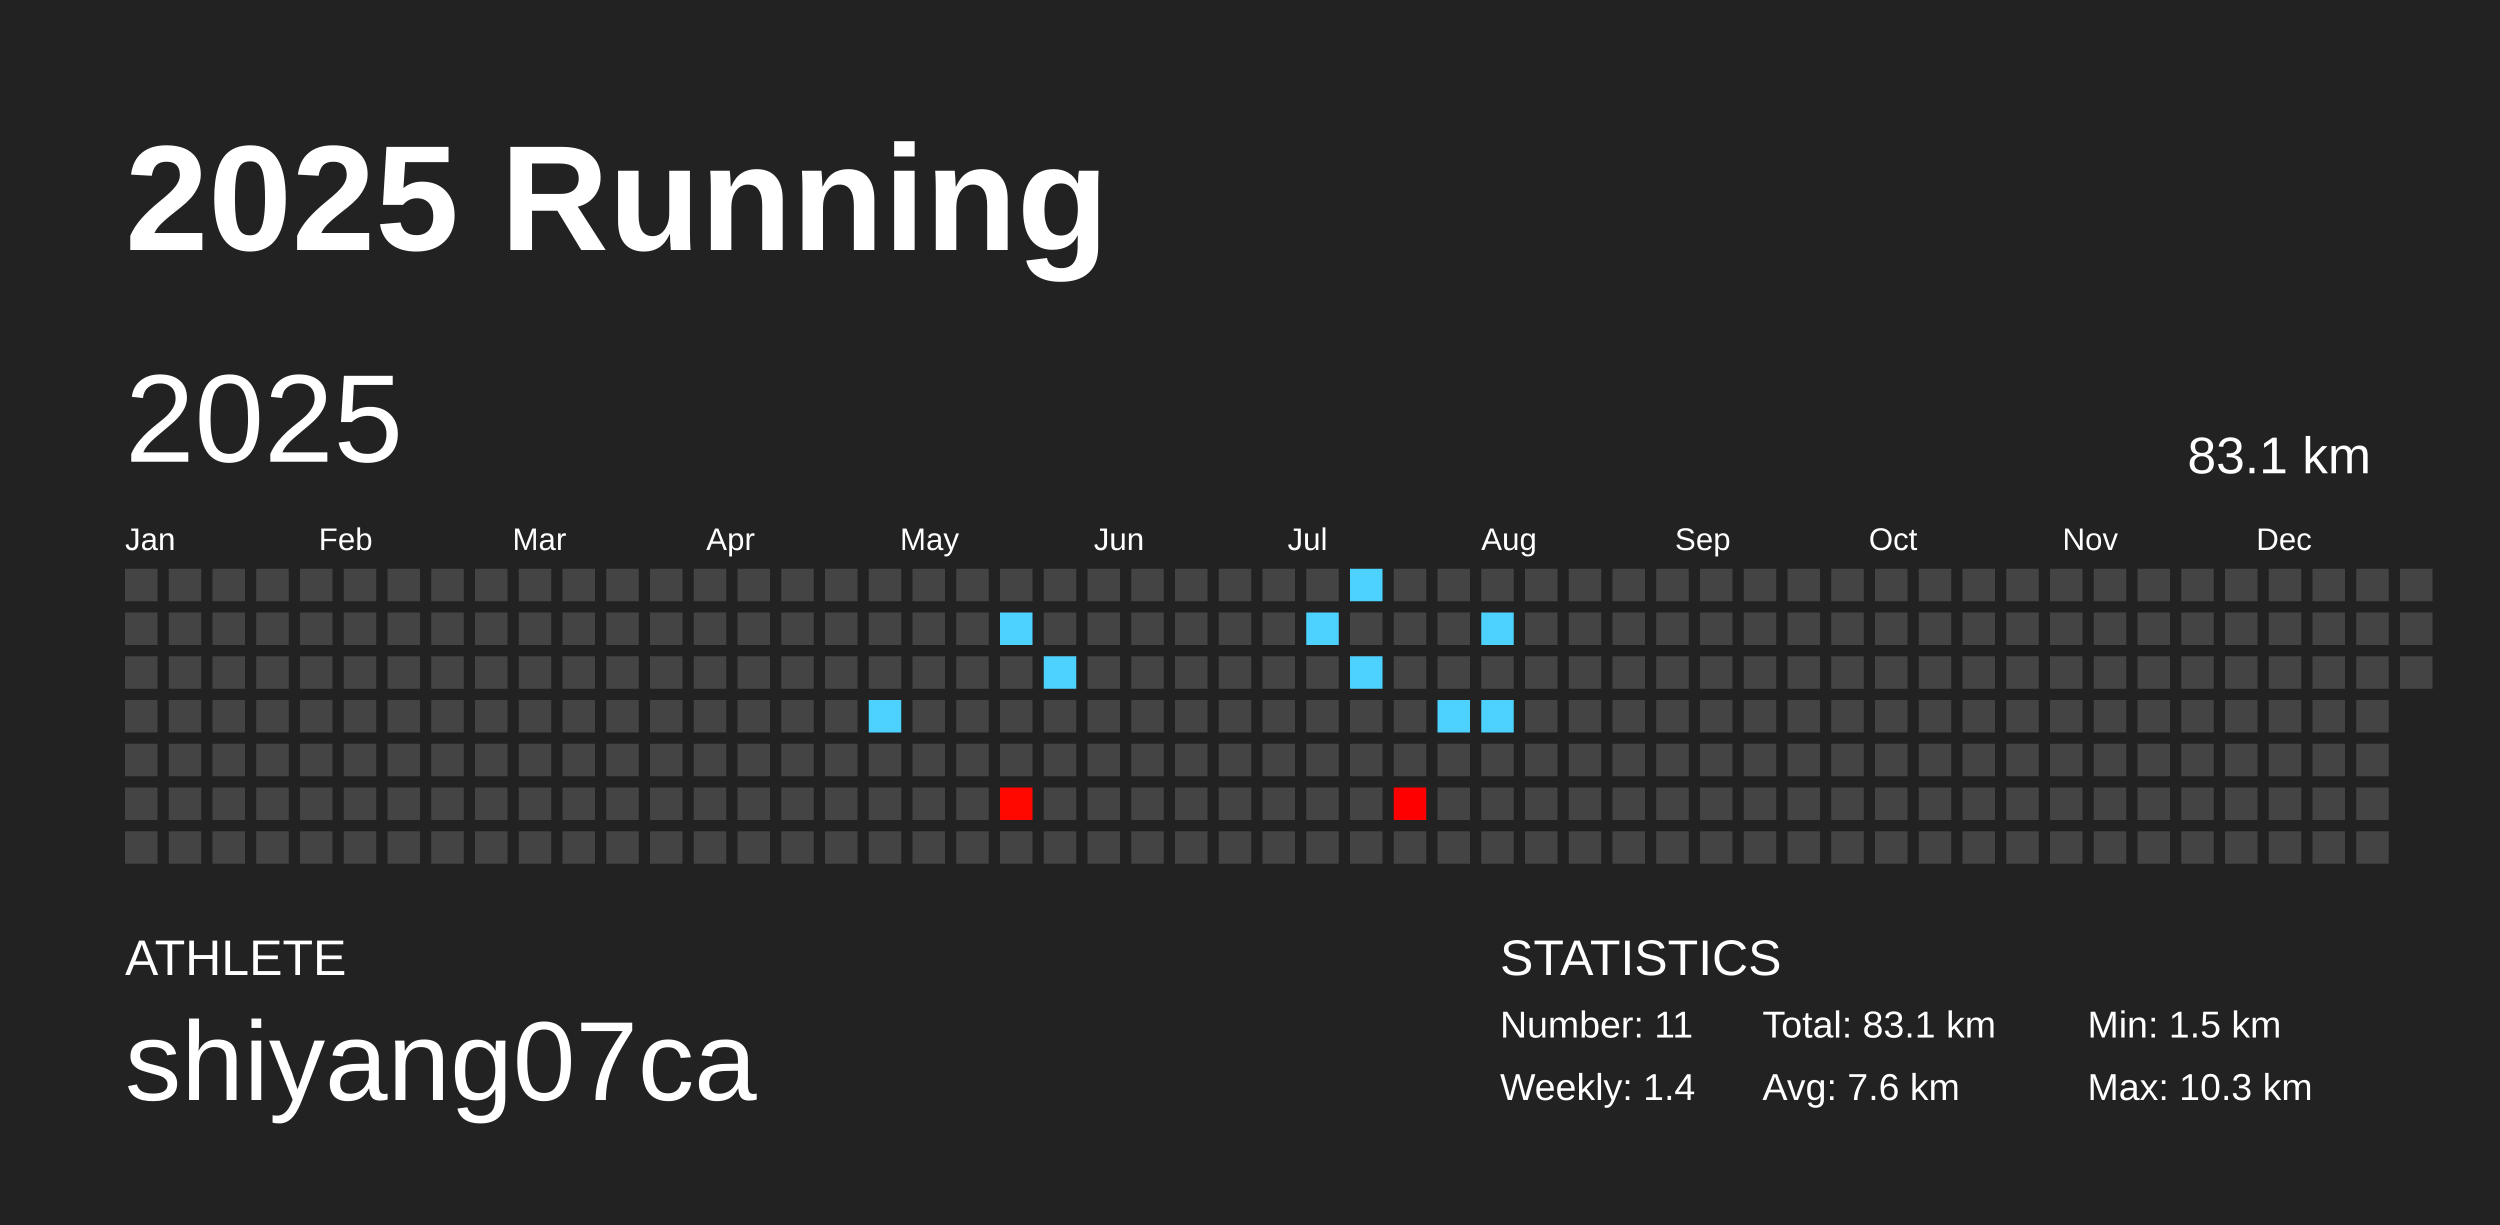
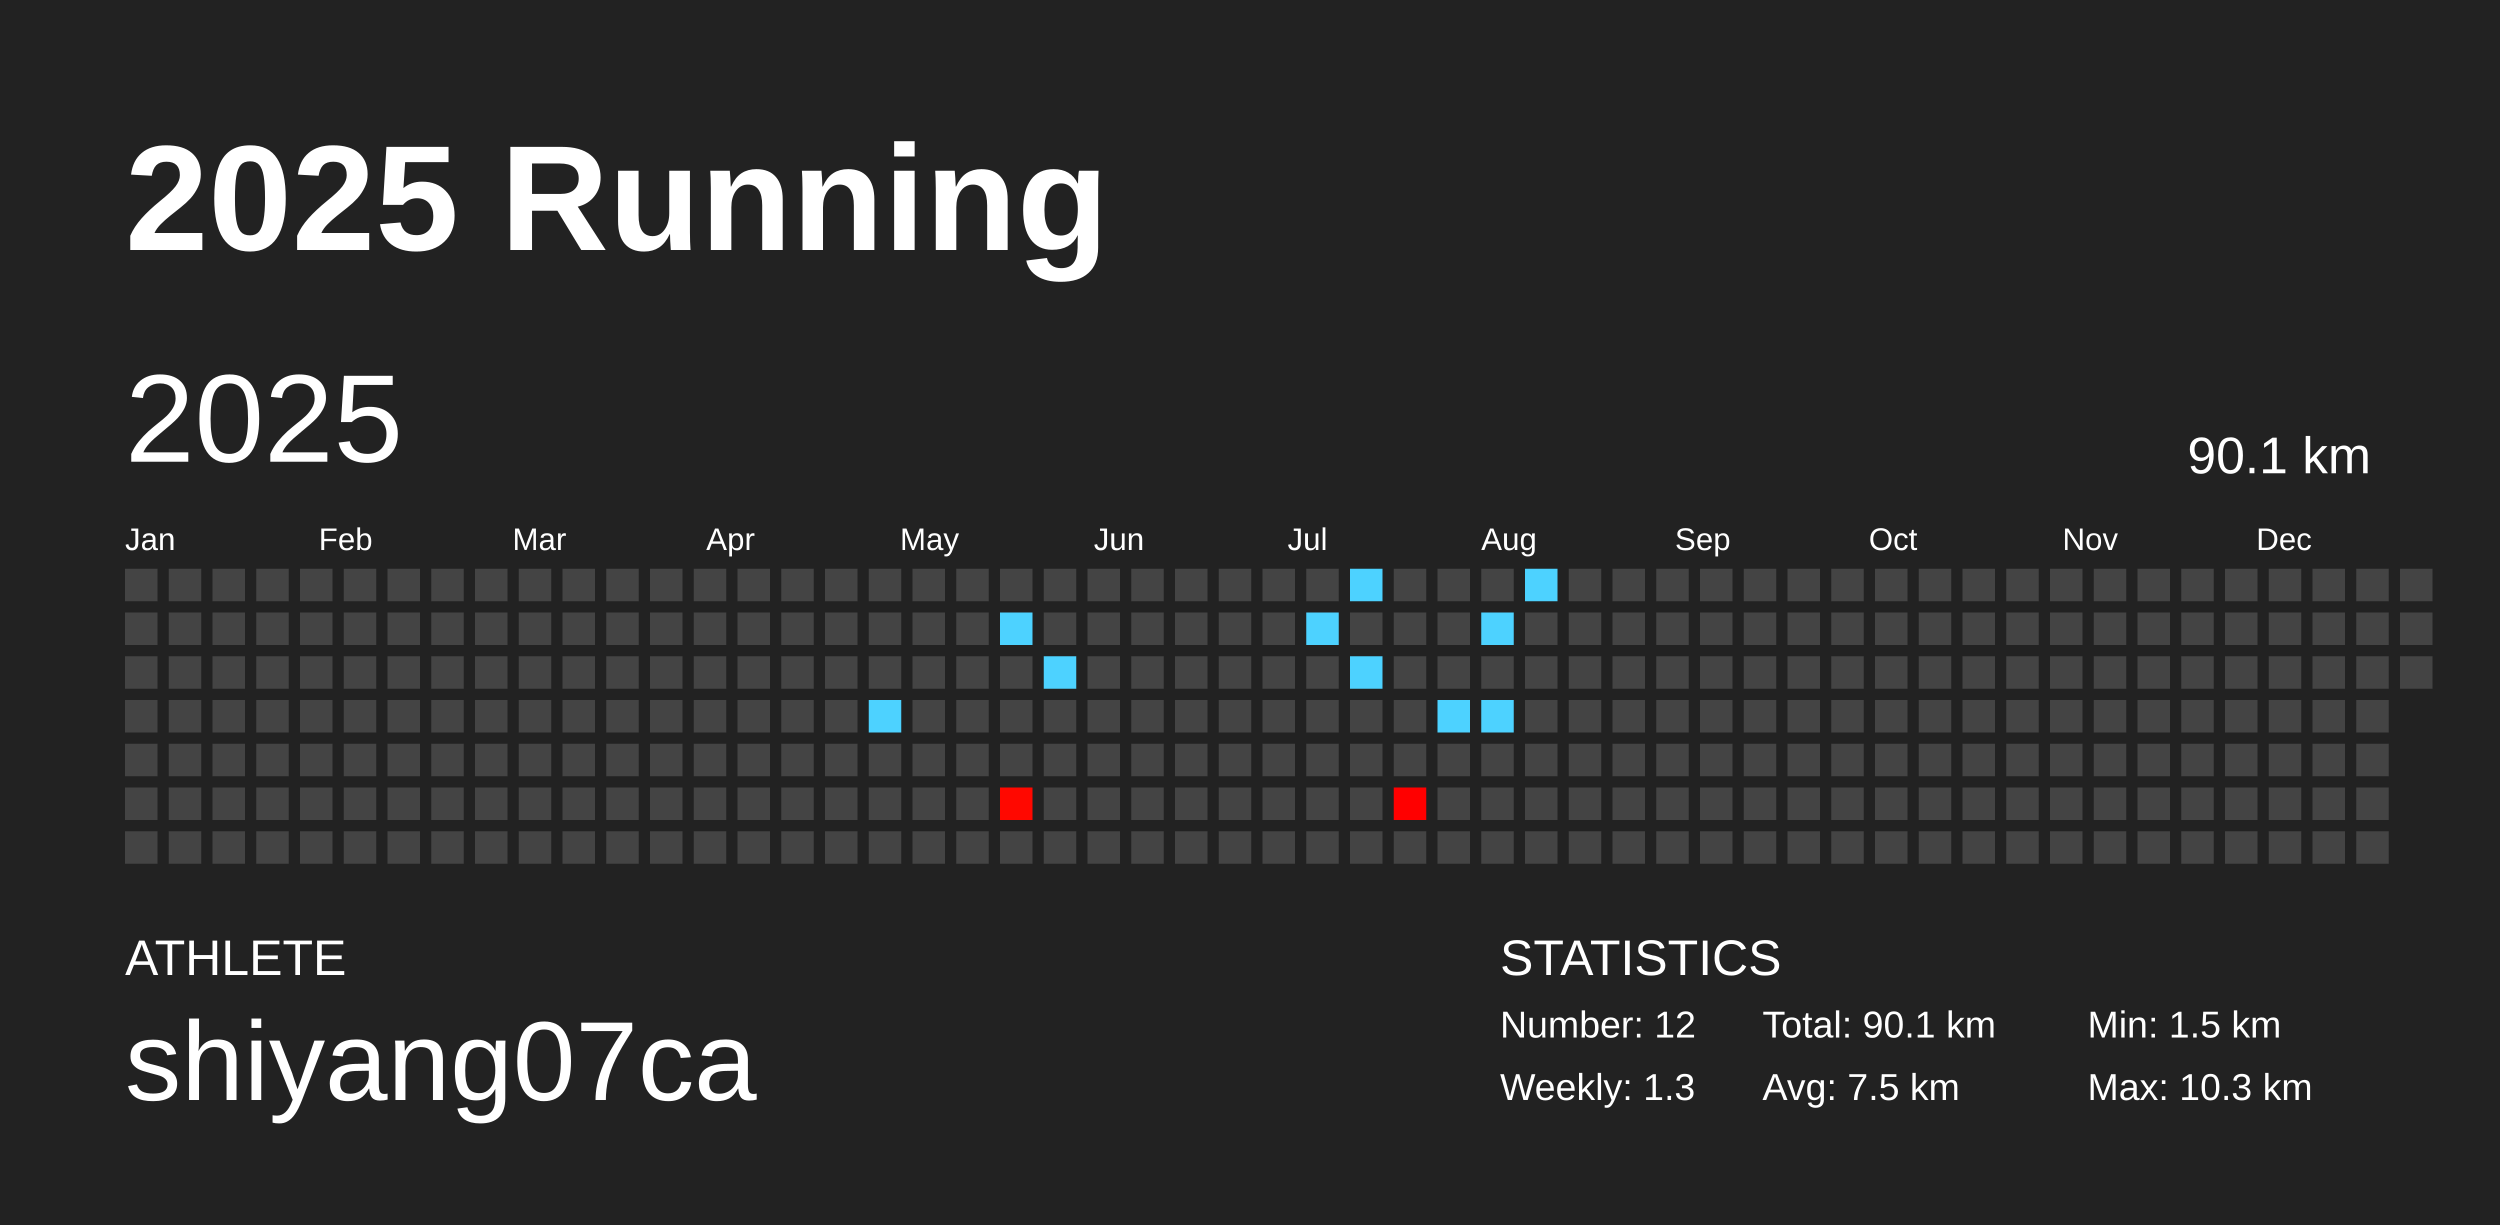
<svg xmlns="http://www.w3.org/2000/svg" baseProfile="full" height="98mm" version="1.1" viewBox="0,0,200,98" width="200mm">
  <defs />
  <rect fill="#222222" height="98" width="200" x="0" y="0" />
  <text fill="#FFFFFF" style="font-size:12px; font-family:Arial; font-weight:bold;" x="10" y="20">2025 Running</text>
  <text fill="#FFFFFF" style="font-size:4px; font-family:Arial" x="10" y="78">ATHLETE</text>
  <text fill="#FFFFFF" style="font-size:9px; font-family:Arial" x="10" y="88">shiyang07ca</text>
  <text fill="#FFFFFF" style="font-size:4px; font-family:Arial" x="120" y="78">STATISTICS</text>
-   <text fill="#FFFFFF" style="font-size:3px; font-family:Arial" x="120" y="83">Number: 11</text>
-   <text fill="#FFFFFF" style="font-size:3px; font-family:Arial" x="120" y="88">Weekly: 1.4</text>
-   <text fill="#FFFFFF" style="font-size:3px; font-family:Arial" x="141" y="83">Total: 83.1 km</text>
-   <text fill="#FFFFFF" style="font-size:3px; font-family:Arial" x="141" y="88">Avg: 7.6 km</text>
+   <text fill="#FFFFFF" style="font-size:3px; font-family:Arial" x="120" y="83">Number: 12</text>
+   <text fill="#FFFFFF" style="font-size:3px; font-family:Arial" x="120" y="88">Weekly: 1.3</text>
+   <text fill="#FFFFFF" style="font-size:3px; font-family:Arial" x="141" y="83">Total: 90.1 km</text>
+   <text fill="#FFFFFF" style="font-size:3px; font-family:Arial" x="141" y="88">Avg: 7.5 km</text>
  <text fill="#FFFFFF" style="font-size:3px; font-family:Arial" x="167" y="83">Min: 1.5 km</text>
  <text fill="#FFFFFF" style="font-size:3px; font-family:Arial" x="167" y="88">Max: 10.3 km</text>
  <text dominant-baseline="hanging" fill="#FFFFFF" style="font-size:10.0px; font-family:Arial;" x="10" y="30">2025</text>
-   <text dominant-baseline="hanging" fill="#FFFFFF" style="font-size:4.125px; font-family:Arial;" x="175" y="35">83.1 km</text>
+   <text dominant-baseline="hanging" fill="#FFFFFF" style="font-size:4.125px; font-family:Arial;" x="175" y="35">90.1 km</text>
  <text fill="#FFFFFF" style="font-size:2.5px; font-family:Arial" x="10.0" y="44">Jan</text>
  <text fill="#FFFFFF" style="font-size:2.5px; font-family:Arial" x="25.5" y="44">Feb</text>
  <text fill="#FFFFFF" style="font-size:2.5px; font-family:Arial" x="41.0" y="44">Mar</text>
  <text fill="#FFFFFF" style="font-size:2.5px; font-family:Arial" x="56.5" y="44">Apr</text>
  <text fill="#FFFFFF" style="font-size:2.5px; font-family:Arial" x="72.0" y="44">May</text>
  <text fill="#FFFFFF" style="font-size:2.5px; font-family:Arial" x="87.5" y="44">Jun</text>
  <text fill="#FFFFFF" style="font-size:2.5px; font-family:Arial" x="103.0" y="44">Jul</text>
  <text fill="#FFFFFF" style="font-size:2.5px; font-family:Arial" x="118.5" y="44">Aug</text>
  <text fill="#FFFFFF" style="font-size:2.5px; font-family:Arial" x="134.0" y="44">Sep</text>
  <text fill="#FFFFFF" style="font-size:2.5px; font-family:Arial" x="149.5" y="44">Oct</text>
  <text fill="#FFFFFF" style="font-size:2.5px; font-family:Arial" x="165.0" y="44">Nov</text>
  <text fill="#FFFFFF" style="font-size:2.5px; font-family:Arial" x="180.5" y="44">Dec</text>
  <rect fill="#444444" height="2.6" width="2.6" x="10.0" y="45.5" />
  <rect fill="#444444" height="2.6" width="2.6" x="10.0" y="49.0" />
  <rect fill="#444444" height="2.6" width="2.6" x="10.0" y="52.5" />
  <rect fill="#444444" height="2.6" width="2.6" x="10.0" y="56.0" />
  <rect fill="#444444" height="2.6" width="2.6" x="10.0" y="59.5" />
  <rect fill="#444444" height="2.6" width="2.6" x="10.0" y="63.0" />
  <rect fill="#444444" height="2.6" width="2.6" x="10.0" y="66.5" />
  <rect fill="#444444" height="2.6" width="2.6" x="13.5" y="45.5" />
  <rect fill="#444444" height="2.6" width="2.6" x="13.5" y="49.0" />
  <rect fill="#444444" height="2.6" width="2.6" x="13.5" y="52.5" />
  <rect fill="#444444" height="2.6" width="2.6" x="13.5" y="56.0" />
  <rect fill="#444444" height="2.6" width="2.6" x="13.5" y="59.5" />
  <rect fill="#444444" height="2.6" width="2.6" x="13.5" y="63.0" />
  <rect fill="#444444" height="2.6" width="2.6" x="13.5" y="66.5" />
  <rect fill="#444444" height="2.6" width="2.6" x="17.0" y="45.5" />
  <rect fill="#444444" height="2.6" width="2.6" x="17.0" y="49.0" />
  <rect fill="#444444" height="2.6" width="2.6" x="17.0" y="52.5" />
  <rect fill="#444444" height="2.6" width="2.6" x="17.0" y="56.0" />
  <rect fill="#444444" height="2.6" width="2.6" x="17.0" y="59.5" />
  <rect fill="#444444" height="2.6" width="2.6" x="17.0" y="63.0" />
  <rect fill="#444444" height="2.6" width="2.6" x="17.0" y="66.5" />
  <rect fill="#444444" height="2.6" width="2.6" x="20.5" y="45.5" />
  <rect fill="#444444" height="2.6" width="2.6" x="20.5" y="49.0" />
  <rect fill="#444444" height="2.6" width="2.6" x="20.5" y="52.5" />
  <rect fill="#444444" height="2.6" width="2.6" x="20.5" y="56.0" />
  <rect fill="#444444" height="2.6" width="2.6" x="20.5" y="59.5" />
  <rect fill="#444444" height="2.6" width="2.6" x="20.5" y="63.0" />
  <rect fill="#444444" height="2.6" width="2.6" x="20.5" y="66.5" />
  <rect fill="#444444" height="2.6" width="2.6" x="24.0" y="45.5" />
  <rect fill="#444444" height="2.6" width="2.6" x="24.0" y="49.0" />
  <rect fill="#444444" height="2.6" width="2.6" x="24.0" y="52.5" />
  <rect fill="#444444" height="2.6" width="2.6" x="24.0" y="56.0" />
  <rect fill="#444444" height="2.6" width="2.6" x="24.0" y="59.5" />
  <rect fill="#444444" height="2.6" width="2.6" x="24.0" y="63.0" />
  <rect fill="#444444" height="2.6" width="2.6" x="24.0" y="66.5" />
  <rect fill="#444444" height="2.6" width="2.6" x="27.5" y="45.5" />
  <rect fill="#444444" height="2.6" width="2.6" x="27.5" y="49.0" />
  <rect fill="#444444" height="2.6" width="2.6" x="27.5" y="52.5" />
  <rect fill="#444444" height="2.6" width="2.6" x="27.5" y="56.0" />
  <rect fill="#444444" height="2.6" width="2.6" x="27.5" y="59.5" />
  <rect fill="#444444" height="2.6" width="2.6" x="27.5" y="63.0" />
  <rect fill="#444444" height="2.6" width="2.6" x="27.5" y="66.5" />
  <rect fill="#444444" height="2.6" width="2.6" x="31.0" y="45.5" />
  <rect fill="#444444" height="2.6" width="2.6" x="31.0" y="49.0" />
  <rect fill="#444444" height="2.6" width="2.6" x="31.0" y="52.5" />
  <rect fill="#444444" height="2.6" width="2.6" x="31.0" y="56.0" />
  <rect fill="#444444" height="2.6" width="2.6" x="31.0" y="59.5" />
  <rect fill="#444444" height="2.6" width="2.6" x="31.0" y="63.0" />
  <rect fill="#444444" height="2.6" width="2.6" x="31.0" y="66.5" />
  <rect fill="#444444" height="2.6" width="2.6" x="34.5" y="45.5" />
  <rect fill="#444444" height="2.6" width="2.6" x="34.5" y="49.0" />
  <rect fill="#444444" height="2.6" width="2.6" x="34.5" y="52.5" />
  <rect fill="#444444" height="2.6" width="2.6" x="34.5" y="56.0" />
  <rect fill="#444444" height="2.6" width="2.6" x="34.5" y="59.5" />
  <rect fill="#444444" height="2.6" width="2.6" x="34.5" y="63.0" />
  <rect fill="#444444" height="2.6" width="2.6" x="34.5" y="66.5" />
  <rect fill="#444444" height="2.6" width="2.6" x="38.0" y="45.5" />
  <rect fill="#444444" height="2.6" width="2.6" x="38.0" y="49.0" />
  <rect fill="#444444" height="2.6" width="2.6" x="38.0" y="52.5" />
  <rect fill="#444444" height="2.6" width="2.6" x="38.0" y="56.0" />
  <rect fill="#444444" height="2.6" width="2.6" x="38.0" y="59.5" />
  <rect fill="#444444" height="2.6" width="2.6" x="38.0" y="63.0" />
  <rect fill="#444444" height="2.6" width="2.6" x="38.0" y="66.5" />
  <rect fill="#444444" height="2.6" width="2.6" x="41.5" y="45.5" />
  <rect fill="#444444" height="2.6" width="2.6" x="41.5" y="49.0" />
  <rect fill="#444444" height="2.6" width="2.6" x="41.5" y="52.5" />
  <rect fill="#444444" height="2.6" width="2.6" x="41.5" y="56.0" />
  <rect fill="#444444" height="2.6" width="2.6" x="41.5" y="59.5" />
  <rect fill="#444444" height="2.6" width="2.6" x="41.5" y="63.0" />
  <rect fill="#444444" height="2.6" width="2.6" x="41.5" y="66.5" />
  <rect fill="#444444" height="2.6" width="2.6" x="45.0" y="45.5" />
  <rect fill="#444444" height="2.6" width="2.6" x="45.0" y="49.0" />
  <rect fill="#444444" height="2.6" width="2.6" x="45.0" y="52.5" />
  <rect fill="#444444" height="2.6" width="2.6" x="45.0" y="56.0" />
  <rect fill="#444444" height="2.6" width="2.6" x="45.0" y="59.5" />
  <rect fill="#444444" height="2.6" width="2.6" x="45.0" y="63.0" />
  <rect fill="#444444" height="2.6" width="2.6" x="45.0" y="66.5" />
  <rect fill="#444444" height="2.6" width="2.6" x="48.5" y="45.5" />
  <rect fill="#444444" height="2.6" width="2.6" x="48.5" y="49.0" />
  <rect fill="#444444" height="2.6" width="2.6" x="48.5" y="52.5" />
  <rect fill="#444444" height="2.6" width="2.6" x="48.5" y="56.0" />
  <rect fill="#444444" height="2.6" width="2.6" x="48.5" y="59.5" />
  <rect fill="#444444" height="2.6" width="2.6" x="48.5" y="63.0" />
  <rect fill="#444444" height="2.6" width="2.6" x="48.5" y="66.5" />
  <rect fill="#444444" height="2.6" width="2.6" x="52.0" y="45.5" />
  <rect fill="#444444" height="2.6" width="2.6" x="52.0" y="49.0" />
  <rect fill="#444444" height="2.6" width="2.6" x="52.0" y="52.5" />
  <rect fill="#444444" height="2.6" width="2.6" x="52.0" y="56.0" />
  <rect fill="#444444" height="2.6" width="2.6" x="52.0" y="59.5" />
  <rect fill="#444444" height="2.6" width="2.6" x="52.0" y="63.0" />
  <rect fill="#444444" height="2.6" width="2.6" x="52.0" y="66.5" />
  <rect fill="#444444" height="2.6" width="2.6" x="55.5" y="45.5" />
  <rect fill="#444444" height="2.6" width="2.6" x="55.5" y="49.0" />
  <rect fill="#444444" height="2.6" width="2.6" x="55.5" y="52.5" />
  <rect fill="#444444" height="2.6" width="2.6" x="55.5" y="56.0" />
  <rect fill="#444444" height="2.6" width="2.6" x="55.5" y="59.5" />
  <rect fill="#444444" height="2.6" width="2.6" x="55.5" y="63.0" />
  <rect fill="#444444" height="2.6" width="2.6" x="55.5" y="66.5" />
  <rect fill="#444444" height="2.6" width="2.6" x="59.0" y="45.5" />
  <rect fill="#444444" height="2.6" width="2.6" x="59.0" y="49.0" />
  <rect fill="#444444" height="2.6" width="2.6" x="59.0" y="52.5" />
  <rect fill="#444444" height="2.6" width="2.6" x="59.0" y="56.0" />
  <rect fill="#444444" height="2.6" width="2.6" x="59.0" y="59.5" />
  <rect fill="#444444" height="2.6" width="2.6" x="59.0" y="63.0" />
  <rect fill="#444444" height="2.6" width="2.6" x="59.0" y="66.5" />
  <rect fill="#444444" height="2.6" width="2.6" x="62.5" y="45.5" />
  <rect fill="#444444" height="2.6" width="2.6" x="62.5" y="49.0" />
  <rect fill="#444444" height="2.6" width="2.6" x="62.5" y="52.5" />
  <rect fill="#444444" height="2.6" width="2.6" x="62.5" y="56.0" />
  <rect fill="#444444" height="2.6" width="2.6" x="62.5" y="59.5" />
  <rect fill="#444444" height="2.6" width="2.6" x="62.5" y="63.0" />
  <rect fill="#444444" height="2.6" width="2.6" x="62.5" y="66.5" />
  <rect fill="#444444" height="2.6" width="2.6" x="66.0" y="45.5" />
  <rect fill="#444444" height="2.6" width="2.6" x="66.0" y="49.0" />
  <rect fill="#444444" height="2.6" width="2.6" x="66.0" y="52.5" />
  <rect fill="#444444" height="2.6" width="2.6" x="66.0" y="56.0" />
  <rect fill="#444444" height="2.6" width="2.6" x="66.0" y="59.5" />
  <rect fill="#444444" height="2.6" width="2.6" x="66.0" y="63.0" />
  <rect fill="#444444" height="2.6" width="2.6" x="66.0" y="66.5" />
  <rect fill="#444444" height="2.6" width="2.6" x="69.5" y="45.5" />
  <rect fill="#444444" height="2.6" width="2.6" x="69.5" y="49.0" />
  <rect fill="#444444" height="2.6" width="2.6" x="69.5" y="52.5" />
  <rect fill="#4dd2ff" height="2.6" width="2.6" x="69.5" y="56.0" />
  <rect fill="#444444" height="2.6" width="2.6" x="69.5" y="59.5" />
  <rect fill="#444444" height="2.6" width="2.6" x="69.5" y="63.0" />
  <rect fill="#444444" height="2.6" width="2.6" x="69.5" y="66.5" />
  <rect fill="#444444" height="2.6" width="2.6" x="73.0" y="45.5" />
  <rect fill="#444444" height="2.6" width="2.6" x="73.0" y="49.0" />
  <rect fill="#444444" height="2.6" width="2.6" x="73.0" y="52.5" />
  <rect fill="#444444" height="2.6" width="2.6" x="73.0" y="56.0" />
  <rect fill="#444444" height="2.6" width="2.6" x="73.0" y="59.5" />
  <rect fill="#444444" height="2.6" width="2.6" x="73.0" y="63.0" />
  <rect fill="#444444" height="2.6" width="2.6" x="73.0" y="66.5" />
  <rect fill="#444444" height="2.6" width="2.6" x="76.5" y="45.5" />
  <rect fill="#444444" height="2.6" width="2.6" x="76.5" y="49.0" />
  <rect fill="#444444" height="2.6" width="2.6" x="76.5" y="52.5" />
  <rect fill="#444444" height="2.6" width="2.6" x="76.5" y="56.0" />
  <rect fill="#444444" height="2.6" width="2.6" x="76.5" y="59.5" />
  <rect fill="#444444" height="2.6" width="2.6" x="76.5" y="63.0" />
  <rect fill="#444444" height="2.6" width="2.6" x="76.5" y="66.5" />
  <rect fill="#444444" height="2.6" width="2.6" x="80.0" y="45.5" />
  <rect fill="#4dd2ff" height="2.6" width="2.6" x="80.0" y="49.0" />
  <rect fill="#444444" height="2.6" width="2.6" x="80.0" y="52.5" />
  <rect fill="#444444" height="2.6" width="2.6" x="80.0" y="56.0" />
  <rect fill="#444444" height="2.6" width="2.6" x="80.0" y="59.5" />
  <rect fill="#ff0800" height="2.6" width="2.6" x="80.0" y="63.0" />
  <rect fill="#444444" height="2.6" width="2.6" x="80.0" y="66.5" />
  <rect fill="#444444" height="2.6" width="2.6" x="83.5" y="45.5" />
  <rect fill="#444444" height="2.6" width="2.6" x="83.5" y="49.0" />
  <rect fill="#4dd2ff" height="2.6" width="2.6" x="83.5" y="52.5" />
  <rect fill="#444444" height="2.6" width="2.6" x="83.5" y="56.0" />
  <rect fill="#444444" height="2.6" width="2.6" x="83.5" y="59.5" />
  <rect fill="#444444" height="2.6" width="2.6" x="83.5" y="63.0" />
  <rect fill="#444444" height="2.6" width="2.6" x="83.5" y="66.5" />
  <rect fill="#444444" height="2.6" width="2.6" x="87.0" y="45.5" />
  <rect fill="#444444" height="2.6" width="2.6" x="87.0" y="49.0" />
  <rect fill="#444444" height="2.6" width="2.6" x="87.0" y="52.5" />
  <rect fill="#444444" height="2.6" width="2.6" x="87.0" y="56.0" />
  <rect fill="#444444" height="2.6" width="2.6" x="87.0" y="59.5" />
  <rect fill="#444444" height="2.6" width="2.6" x="87.0" y="63.0" />
  <rect fill="#444444" height="2.6" width="2.6" x="87.0" y="66.5" />
  <rect fill="#444444" height="2.6" width="2.6" x="90.5" y="45.5" />
  <rect fill="#444444" height="2.6" width="2.6" x="90.5" y="49.0" />
  <rect fill="#444444" height="2.6" width="2.6" x="90.5" y="52.5" />
  <rect fill="#444444" height="2.6" width="2.6" x="90.5" y="56.0" />
  <rect fill="#444444" height="2.6" width="2.6" x="90.5" y="59.5" />
  <rect fill="#444444" height="2.6" width="2.6" x="90.5" y="63.0" />
  <rect fill="#444444" height="2.6" width="2.6" x="90.5" y="66.5" />
  <rect fill="#444444" height="2.6" width="2.6" x="94.0" y="45.5" />
  <rect fill="#444444" height="2.6" width="2.6" x="94.0" y="49.0" />
  <rect fill="#444444" height="2.6" width="2.6" x="94.0" y="52.5" />
  <rect fill="#444444" height="2.6" width="2.6" x="94.0" y="56.0" />
  <rect fill="#444444" height="2.6" width="2.6" x="94.0" y="59.5" />
  <rect fill="#444444" height="2.6" width="2.6" x="94.0" y="63.0" />
  <rect fill="#444444" height="2.6" width="2.6" x="94.0" y="66.5" />
  <rect fill="#444444" height="2.6" width="2.6" x="97.5" y="45.5" />
  <rect fill="#444444" height="2.6" width="2.6" x="97.5" y="49.0" />
  <rect fill="#444444" height="2.6" width="2.6" x="97.5" y="52.5" />
  <rect fill="#444444" height="2.6" width="2.6" x="97.5" y="56.0" />
  <rect fill="#444444" height="2.6" width="2.6" x="97.5" y="59.5" />
  <rect fill="#444444" height="2.6" width="2.6" x="97.5" y="63.0" />
  <rect fill="#444444" height="2.6" width="2.6" x="97.5" y="66.5" />
  <rect fill="#444444" height="2.6" width="2.6" x="101.0" y="45.5" />
  <rect fill="#444444" height="2.6" width="2.6" x="101.0" y="49.0" />
  <rect fill="#444444" height="2.6" width="2.6" x="101.0" y="52.5" />
  <rect fill="#444444" height="2.6" width="2.6" x="101.0" y="56.0" />
  <rect fill="#444444" height="2.6" width="2.6" x="101.0" y="59.5" />
  <rect fill="#444444" height="2.6" width="2.6" x="101.0" y="63.0" />
  <rect fill="#444444" height="2.6" width="2.6" x="101.0" y="66.5" />
  <rect fill="#444444" height="2.6" width="2.6" x="104.5" y="45.5" />
  <rect fill="#4dd2ff" height="2.6" width="2.6" x="104.5" y="49.0" />
  <rect fill="#444444" height="2.6" width="2.6" x="104.5" y="52.5" />
  <rect fill="#444444" height="2.6" width="2.6" x="104.5" y="56.0" />
  <rect fill="#444444" height="2.6" width="2.6" x="104.5" y="59.5" />
  <rect fill="#444444" height="2.6" width="2.6" x="104.5" y="63.0" />
  <rect fill="#444444" height="2.6" width="2.6" x="104.5" y="66.5" />
  <rect fill="#4dd2ff" height="2.6" width="2.6" x="108.0" y="45.5" />
  <rect fill="#444444" height="2.6" width="2.6" x="108.0" y="49.0" />
  <rect fill="#4dd2ff" height="2.6" width="2.6" x="108.0" y="52.5" />
  <rect fill="#444444" height="2.6" width="2.6" x="108.0" y="56.0" />
  <rect fill="#444444" height="2.6" width="2.6" x="108.0" y="59.5" />
  <rect fill="#444444" height="2.6" width="2.6" x="108.0" y="63.0" />
  <rect fill="#444444" height="2.6" width="2.6" x="108.0" y="66.5" />
  <rect fill="#444444" height="2.6" width="2.6" x="111.5" y="45.5" />
  <rect fill="#444444" height="2.6" width="2.6" x="111.5" y="49.0" />
  <rect fill="#444444" height="2.6" width="2.6" x="111.5" y="52.5" />
  <rect fill="#444444" height="2.6" width="2.6" x="111.5" y="56.0" />
  <rect fill="#444444" height="2.6" width="2.6" x="111.5" y="59.5" />
  <rect fill="#ff0000" height="2.6" width="2.6" x="111.5" y="63.0" />
  <rect fill="#444444" height="2.6" width="2.6" x="111.5" y="66.5" />
  <rect fill="#444444" height="2.6" width="2.6" x="115.0" y="45.5" />
  <rect fill="#444444" height="2.6" width="2.6" x="115.0" y="49.0" />
  <rect fill="#444444" height="2.6" width="2.6" x="115.0" y="52.5" />
  <rect fill="#4dd2ff" height="2.6" width="2.6" x="115.0" y="56.0" />
  <rect fill="#444444" height="2.6" width="2.6" x="115.0" y="59.5" />
  <rect fill="#444444" height="2.6" width="2.6" x="115.0" y="63.0" />
  <rect fill="#444444" height="2.6" width="2.6" x="115.0" y="66.5" />
  <rect fill="#444444" height="2.6" width="2.6" x="118.5" y="45.5" />
  <rect fill="#4dd2ff" height="2.6" width="2.6" x="118.5" y="49.0" />
  <rect fill="#444444" height="2.6" width="2.6" x="118.5" y="52.5" />
  <rect fill="#4dd2ff" height="2.6" width="2.6" x="118.5" y="56.0" />
  <rect fill="#444444" height="2.6" width="2.6" x="118.5" y="59.5" />
  <rect fill="#444444" height="2.6" width="2.6" x="118.5" y="63.0" />
  <rect fill="#444444" height="2.6" width="2.6" x="118.5" y="66.5" />
-   <rect fill="#444444" height="2.6" width="2.6" x="122.0" y="45.5" />
+   <rect fill="#4dd2ff" height="2.6" width="2.6" x="122.0" y="45.5" />
  <rect fill="#444444" height="2.6" width="2.6" x="122.0" y="49.0" />
  <rect fill="#444444" height="2.6" width="2.6" x="122.0" y="52.5" />
  <rect fill="#444444" height="2.6" width="2.6" x="122.0" y="56.0" />
  <rect fill="#444444" height="2.6" width="2.6" x="122.0" y="59.5" />
  <rect fill="#444444" height="2.6" width="2.6" x="122.0" y="63.0" />
  <rect fill="#444444" height="2.6" width="2.6" x="122.0" y="66.5" />
  <rect fill="#444444" height="2.6" width="2.6" x="125.5" y="45.5" />
  <rect fill="#444444" height="2.6" width="2.6" x="125.5" y="49.0" />
  <rect fill="#444444" height="2.6" width="2.6" x="125.5" y="52.5" />
  <rect fill="#444444" height="2.6" width="2.6" x="125.5" y="56.0" />
  <rect fill="#444444" height="2.6" width="2.6" x="125.5" y="59.5" />
  <rect fill="#444444" height="2.6" width="2.6" x="125.5" y="63.0" />
  <rect fill="#444444" height="2.6" width="2.6" x="125.5" y="66.5" />
  <rect fill="#444444" height="2.6" width="2.6" x="129.0" y="45.5" />
  <rect fill="#444444" height="2.6" width="2.6" x="129.0" y="49.0" />
  <rect fill="#444444" height="2.6" width="2.6" x="129.0" y="52.5" />
  <rect fill="#444444" height="2.6" width="2.6" x="129.0" y="56.0" />
  <rect fill="#444444" height="2.6" width="2.6" x="129.0" y="59.5" />
  <rect fill="#444444" height="2.6" width="2.6" x="129.0" y="63.0" />
  <rect fill="#444444" height="2.6" width="2.6" x="129.0" y="66.5" />
  <rect fill="#444444" height="2.6" width="2.6" x="132.5" y="45.5" />
  <rect fill="#444444" height="2.6" width="2.6" x="132.5" y="49.0" />
  <rect fill="#444444" height="2.6" width="2.6" x="132.5" y="52.5" />
  <rect fill="#444444" height="2.6" width="2.6" x="132.5" y="56.0" />
  <rect fill="#444444" height="2.6" width="2.6" x="132.5" y="59.5" />
  <rect fill="#444444" height="2.6" width="2.6" x="132.5" y="63.0" />
  <rect fill="#444444" height="2.6" width="2.6" x="132.5" y="66.5" />
  <rect fill="#444444" height="2.6" width="2.6" x="136.0" y="45.5" />
  <rect fill="#444444" height="2.6" width="2.6" x="136.0" y="49.0" />
  <rect fill="#444444" height="2.6" width="2.6" x="136.0" y="52.5" />
  <rect fill="#444444" height="2.6" width="2.6" x="136.0" y="56.0" />
  <rect fill="#444444" height="2.6" width="2.6" x="136.0" y="59.5" />
  <rect fill="#444444" height="2.6" width="2.6" x="136.0" y="63.0" />
  <rect fill="#444444" height="2.6" width="2.6" x="136.0" y="66.5" />
  <rect fill="#444444" height="2.6" width="2.6" x="139.5" y="45.5" />
  <rect fill="#444444" height="2.6" width="2.6" x="139.5" y="49.0" />
  <rect fill="#444444" height="2.6" width="2.6" x="139.5" y="52.5" />
  <rect fill="#444444" height="2.6" width="2.6" x="139.5" y="56.0" />
  <rect fill="#444444" height="2.6" width="2.6" x="139.5" y="59.5" />
  <rect fill="#444444" height="2.6" width="2.6" x="139.5" y="63.0" />
  <rect fill="#444444" height="2.6" width="2.6" x="139.5" y="66.5" />
  <rect fill="#444444" height="2.6" width="2.6" x="143.0" y="45.5" />
  <rect fill="#444444" height="2.6" width="2.6" x="143.0" y="49.0" />
  <rect fill="#444444" height="2.6" width="2.6" x="143.0" y="52.5" />
  <rect fill="#444444" height="2.6" width="2.6" x="143.0" y="56.0" />
  <rect fill="#444444" height="2.6" width="2.6" x="143.0" y="59.5" />
  <rect fill="#444444" height="2.6" width="2.6" x="143.0" y="63.0" />
  <rect fill="#444444" height="2.6" width="2.6" x="143.0" y="66.5" />
  <rect fill="#444444" height="2.6" width="2.6" x="146.5" y="45.5" />
  <rect fill="#444444" height="2.6" width="2.6" x="146.5" y="49.0" />
  <rect fill="#444444" height="2.6" width="2.6" x="146.5" y="52.5" />
  <rect fill="#444444" height="2.6" width="2.6" x="146.5" y="56.0" />
  <rect fill="#444444" height="2.6" width="2.6" x="146.5" y="59.5" />
  <rect fill="#444444" height="2.6" width="2.6" x="146.5" y="63.0" />
  <rect fill="#444444" height="2.6" width="2.6" x="146.5" y="66.5" />
  <rect fill="#444444" height="2.6" width="2.6" x="150.0" y="45.5" />
  <rect fill="#444444" height="2.6" width="2.6" x="150.0" y="49.0" />
  <rect fill="#444444" height="2.6" width="2.6" x="150.0" y="52.5" />
  <rect fill="#444444" height="2.6" width="2.6" x="150.0" y="56.0" />
  <rect fill="#444444" height="2.6" width="2.6" x="150.0" y="59.5" />
  <rect fill="#444444" height="2.6" width="2.6" x="150.0" y="63.0" />
  <rect fill="#444444" height="2.6" width="2.6" x="150.0" y="66.5" />
  <rect fill="#444444" height="2.6" width="2.6" x="153.5" y="45.5" />
  <rect fill="#444444" height="2.6" width="2.6" x="153.5" y="49.0" />
  <rect fill="#444444" height="2.6" width="2.6" x="153.5" y="52.5" />
  <rect fill="#444444" height="2.6" width="2.6" x="153.5" y="56.0" />
  <rect fill="#444444" height="2.6" width="2.6" x="153.5" y="59.5" />
  <rect fill="#444444" height="2.6" width="2.6" x="153.5" y="63.0" />
  <rect fill="#444444" height="2.6" width="2.6" x="153.5" y="66.5" />
  <rect fill="#444444" height="2.6" width="2.6" x="157.0" y="45.5" />
  <rect fill="#444444" height="2.6" width="2.6" x="157.0" y="49.0" />
  <rect fill="#444444" height="2.6" width="2.6" x="157.0" y="52.5" />
  <rect fill="#444444" height="2.6" width="2.6" x="157.0" y="56.0" />
  <rect fill="#444444" height="2.6" width="2.6" x="157.0" y="59.5" />
  <rect fill="#444444" height="2.6" width="2.6" x="157.0" y="63.0" />
  <rect fill="#444444" height="2.6" width="2.6" x="157.0" y="66.5" />
  <rect fill="#444444" height="2.6" width="2.6" x="160.5" y="45.5" />
  <rect fill="#444444" height="2.6" width="2.6" x="160.5" y="49.0" />
  <rect fill="#444444" height="2.6" width="2.6" x="160.5" y="52.5" />
  <rect fill="#444444" height="2.6" width="2.6" x="160.5" y="56.0" />
  <rect fill="#444444" height="2.6" width="2.6" x="160.5" y="59.5" />
  <rect fill="#444444" height="2.6" width="2.6" x="160.5" y="63.0" />
  <rect fill="#444444" height="2.6" width="2.6" x="160.5" y="66.5" />
  <rect fill="#444444" height="2.6" width="2.6" x="164.0" y="45.5" />
  <rect fill="#444444" height="2.6" width="2.6" x="164.0" y="49.0" />
  <rect fill="#444444" height="2.6" width="2.6" x="164.0" y="52.5" />
  <rect fill="#444444" height="2.6" width="2.6" x="164.0" y="56.0" />
  <rect fill="#444444" height="2.6" width="2.6" x="164.0" y="59.5" />
  <rect fill="#444444" height="2.6" width="2.6" x="164.0" y="63.0" />
  <rect fill="#444444" height="2.6" width="2.6" x="164.0" y="66.5" />
  <rect fill="#444444" height="2.6" width="2.6" x="167.5" y="45.5" />
  <rect fill="#444444" height="2.6" width="2.6" x="167.5" y="49.0" />
  <rect fill="#444444" height="2.6" width="2.6" x="167.5" y="52.5" />
  <rect fill="#444444" height="2.6" width="2.6" x="167.5" y="56.0" />
  <rect fill="#444444" height="2.6" width="2.6" x="167.5" y="59.5" />
  <rect fill="#444444" height="2.6" width="2.6" x="167.5" y="63.0" />
  <rect fill="#444444" height="2.6" width="2.6" x="167.5" y="66.5" />
  <rect fill="#444444" height="2.6" width="2.6" x="171.0" y="45.5" />
  <rect fill="#444444" height="2.6" width="2.6" x="171.0" y="49.0" />
  <rect fill="#444444" height="2.6" width="2.6" x="171.0" y="52.5" />
  <rect fill="#444444" height="2.6" width="2.6" x="171.0" y="56.0" />
  <rect fill="#444444" height="2.6" width="2.6" x="171.0" y="59.5" />
  <rect fill="#444444" height="2.6" width="2.6" x="171.0" y="63.0" />
  <rect fill="#444444" height="2.6" width="2.6" x="171.0" y="66.5" />
  <rect fill="#444444" height="2.6" width="2.6" x="174.5" y="45.5" />
  <rect fill="#444444" height="2.6" width="2.6" x="174.5" y="49.0" />
  <rect fill="#444444" height="2.6" width="2.6" x="174.5" y="52.5" />
  <rect fill="#444444" height="2.6" width="2.6" x="174.5" y="56.0" />
  <rect fill="#444444" height="2.6" width="2.6" x="174.5" y="59.5" />
  <rect fill="#444444" height="2.6" width="2.6" x="174.5" y="63.0" />
  <rect fill="#444444" height="2.6" width="2.6" x="174.5" y="66.5" />
  <rect fill="#444444" height="2.6" width="2.6" x="178.0" y="45.5" />
  <rect fill="#444444" height="2.6" width="2.6" x="178.0" y="49.0" />
  <rect fill="#444444" height="2.6" width="2.6" x="178.0" y="52.5" />
  <rect fill="#444444" height="2.6" width="2.6" x="178.0" y="56.0" />
  <rect fill="#444444" height="2.6" width="2.6" x="178.0" y="59.5" />
  <rect fill="#444444" height="2.6" width="2.6" x="178.0" y="63.0" />
  <rect fill="#444444" height="2.6" width="2.6" x="178.0" y="66.5" />
  <rect fill="#444444" height="2.6" width="2.6" x="181.5" y="45.5" />
  <rect fill="#444444" height="2.6" width="2.6" x="181.5" y="49.0" />
  <rect fill="#444444" height="2.6" width="2.6" x="181.5" y="52.5" />
  <rect fill="#444444" height="2.6" width="2.6" x="181.5" y="56.0" />
  <rect fill="#444444" height="2.6" width="2.6" x="181.5" y="59.5" />
  <rect fill="#444444" height="2.6" width="2.6" x="181.5" y="63.0" />
  <rect fill="#444444" height="2.6" width="2.6" x="181.5" y="66.5" />
  <rect fill="#444444" height="2.6" width="2.6" x="185.0" y="45.5" />
  <rect fill="#444444" height="2.6" width="2.6" x="185.0" y="49.0" />
  <rect fill="#444444" height="2.6" width="2.6" x="185.0" y="52.5" />
  <rect fill="#444444" height="2.6" width="2.6" x="185.0" y="56.0" />
  <rect fill="#444444" height="2.6" width="2.6" x="185.0" y="59.5" />
  <rect fill="#444444" height="2.6" width="2.6" x="185.0" y="63.0" />
  <rect fill="#444444" height="2.6" width="2.6" x="185.0" y="66.5" />
  <rect fill="#444444" height="2.6" width="2.6" x="188.5" y="45.5" />
  <rect fill="#444444" height="2.6" width="2.6" x="188.5" y="49.0" />
  <rect fill="#444444" height="2.6" width="2.6" x="188.5" y="52.5" />
  <rect fill="#444444" height="2.6" width="2.6" x="188.5" y="56.0" />
  <rect fill="#444444" height="2.6" width="2.6" x="188.5" y="59.5" />
  <rect fill="#444444" height="2.6" width="2.6" x="188.5" y="63.0" />
  <rect fill="#444444" height="2.6" width="2.6" x="188.5" y="66.5" />
  <rect fill="#444444" height="2.6" width="2.6" x="192.0" y="45.5" />
  <rect fill="#444444" height="2.6" width="2.6" x="192.0" y="49.0" />
  <rect fill="#444444" height="2.6" width="2.6" x="192.0" y="52.5" />
</svg>
